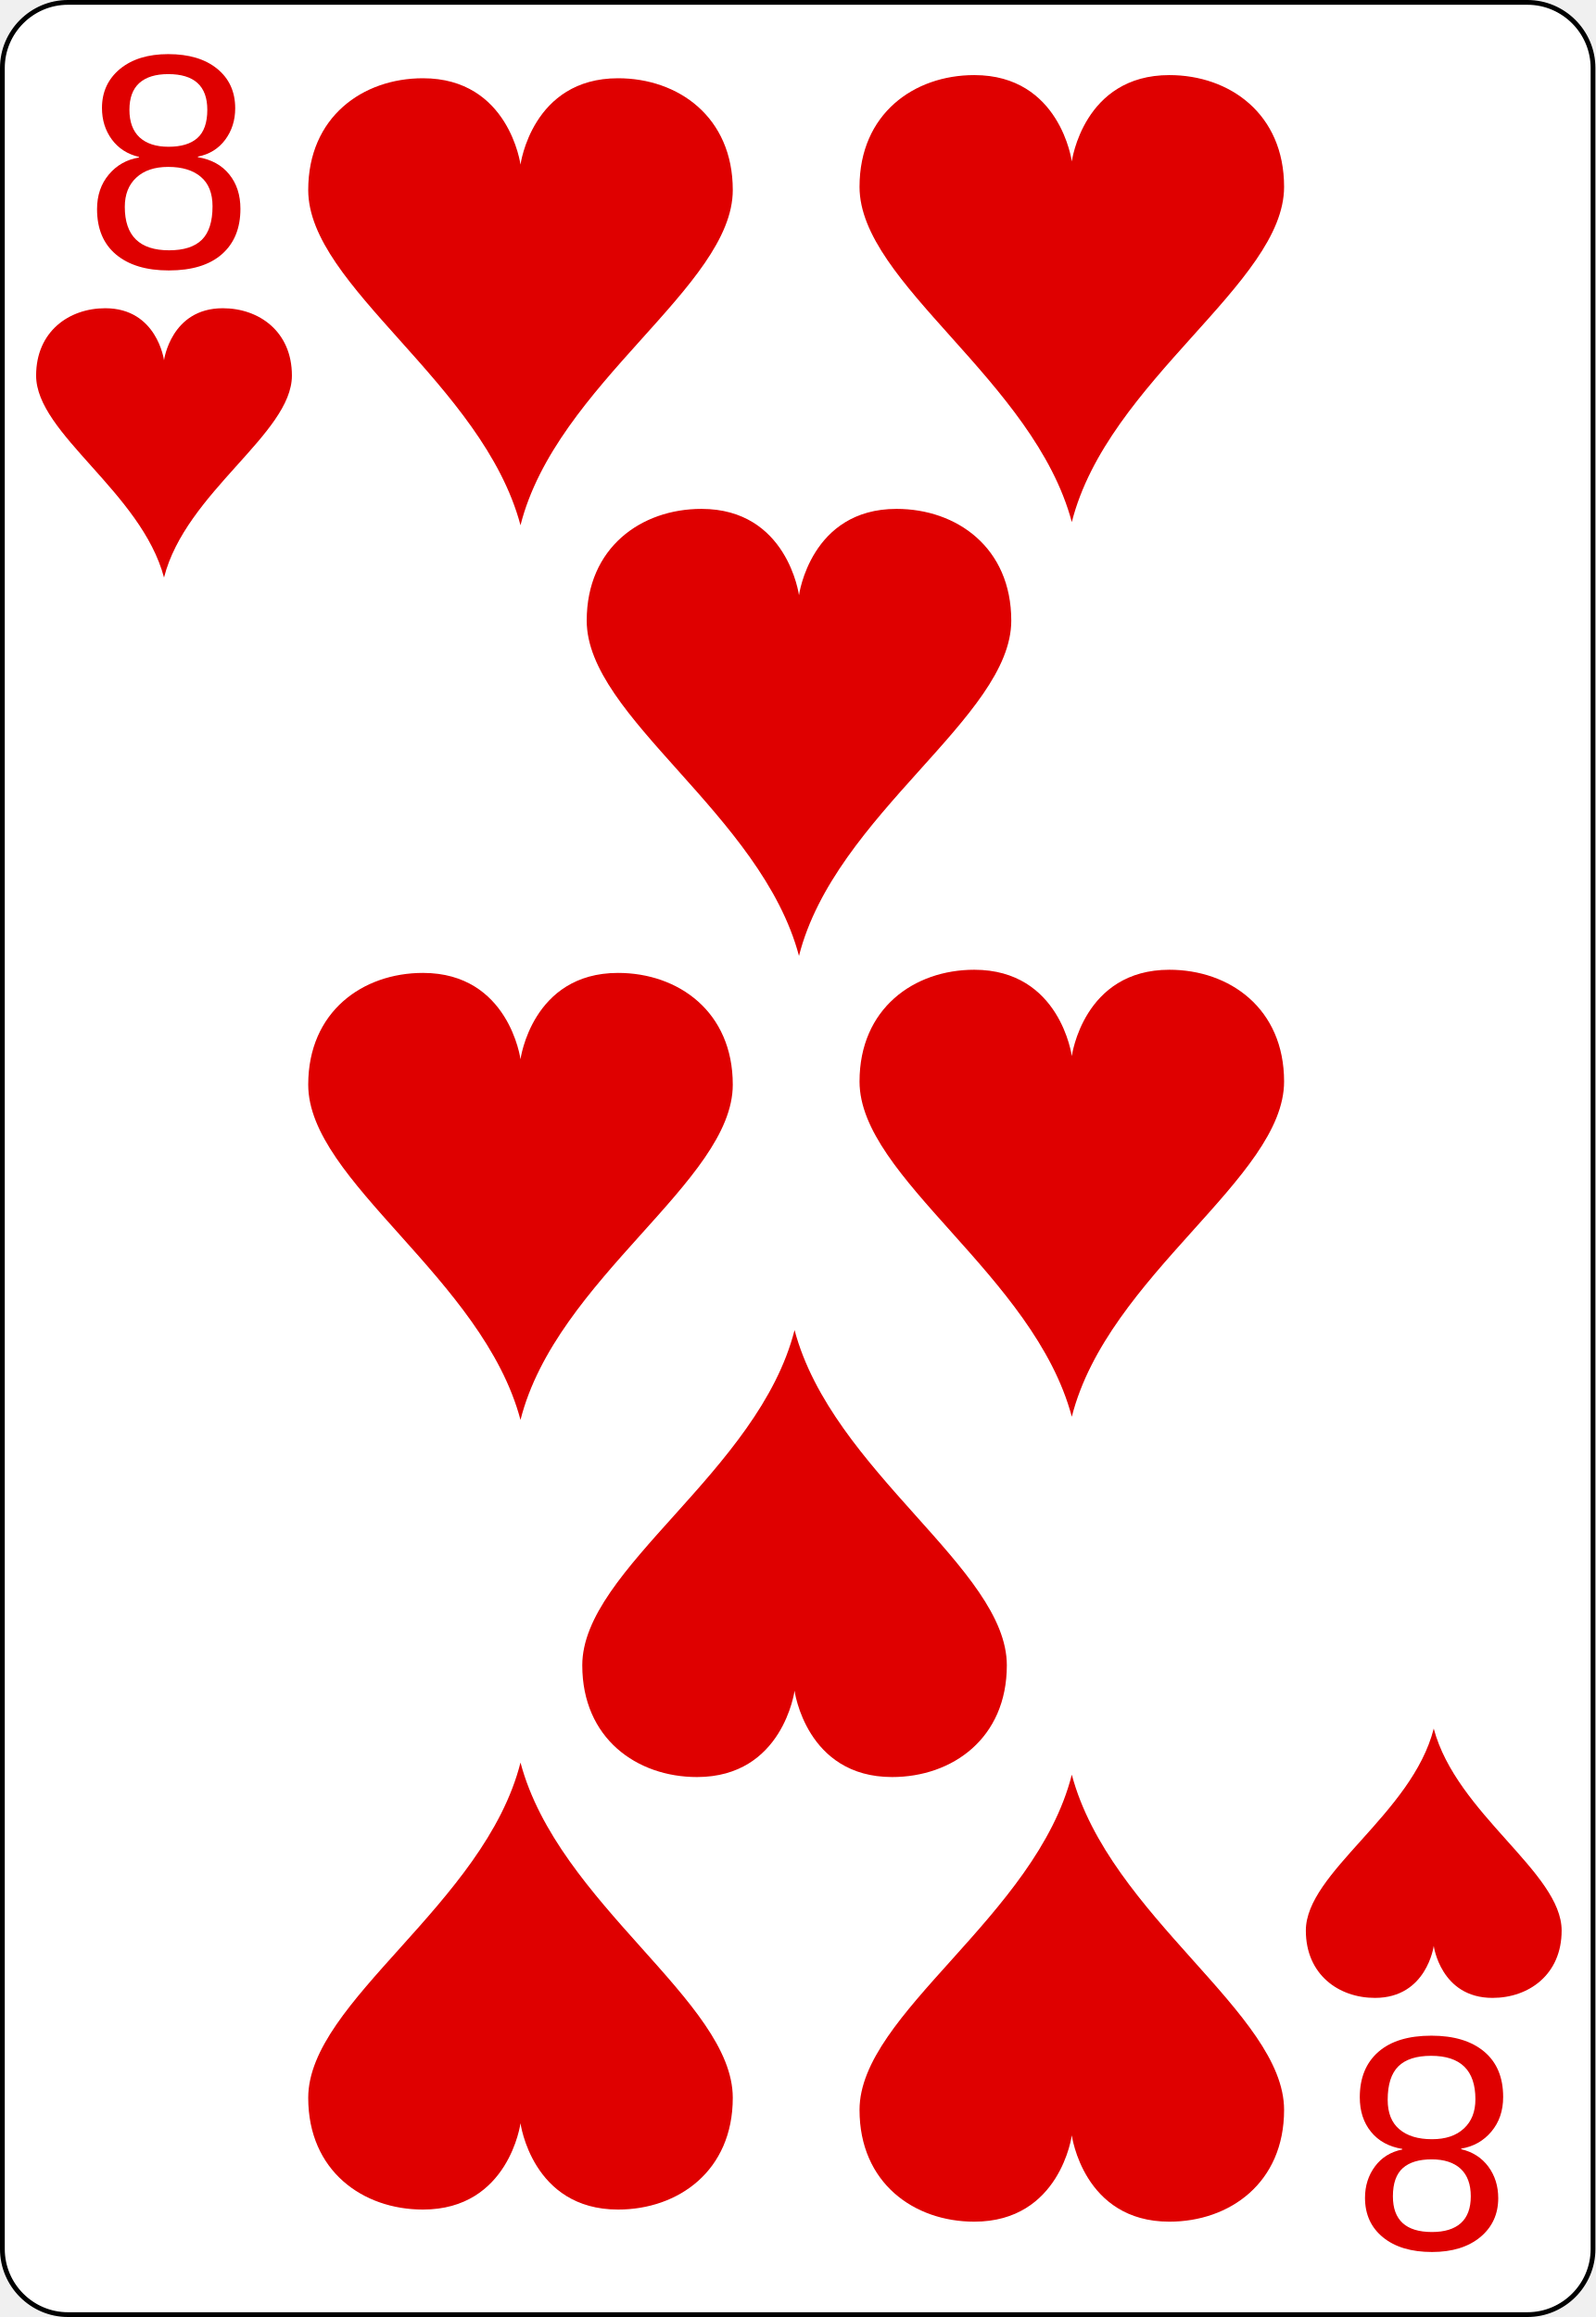
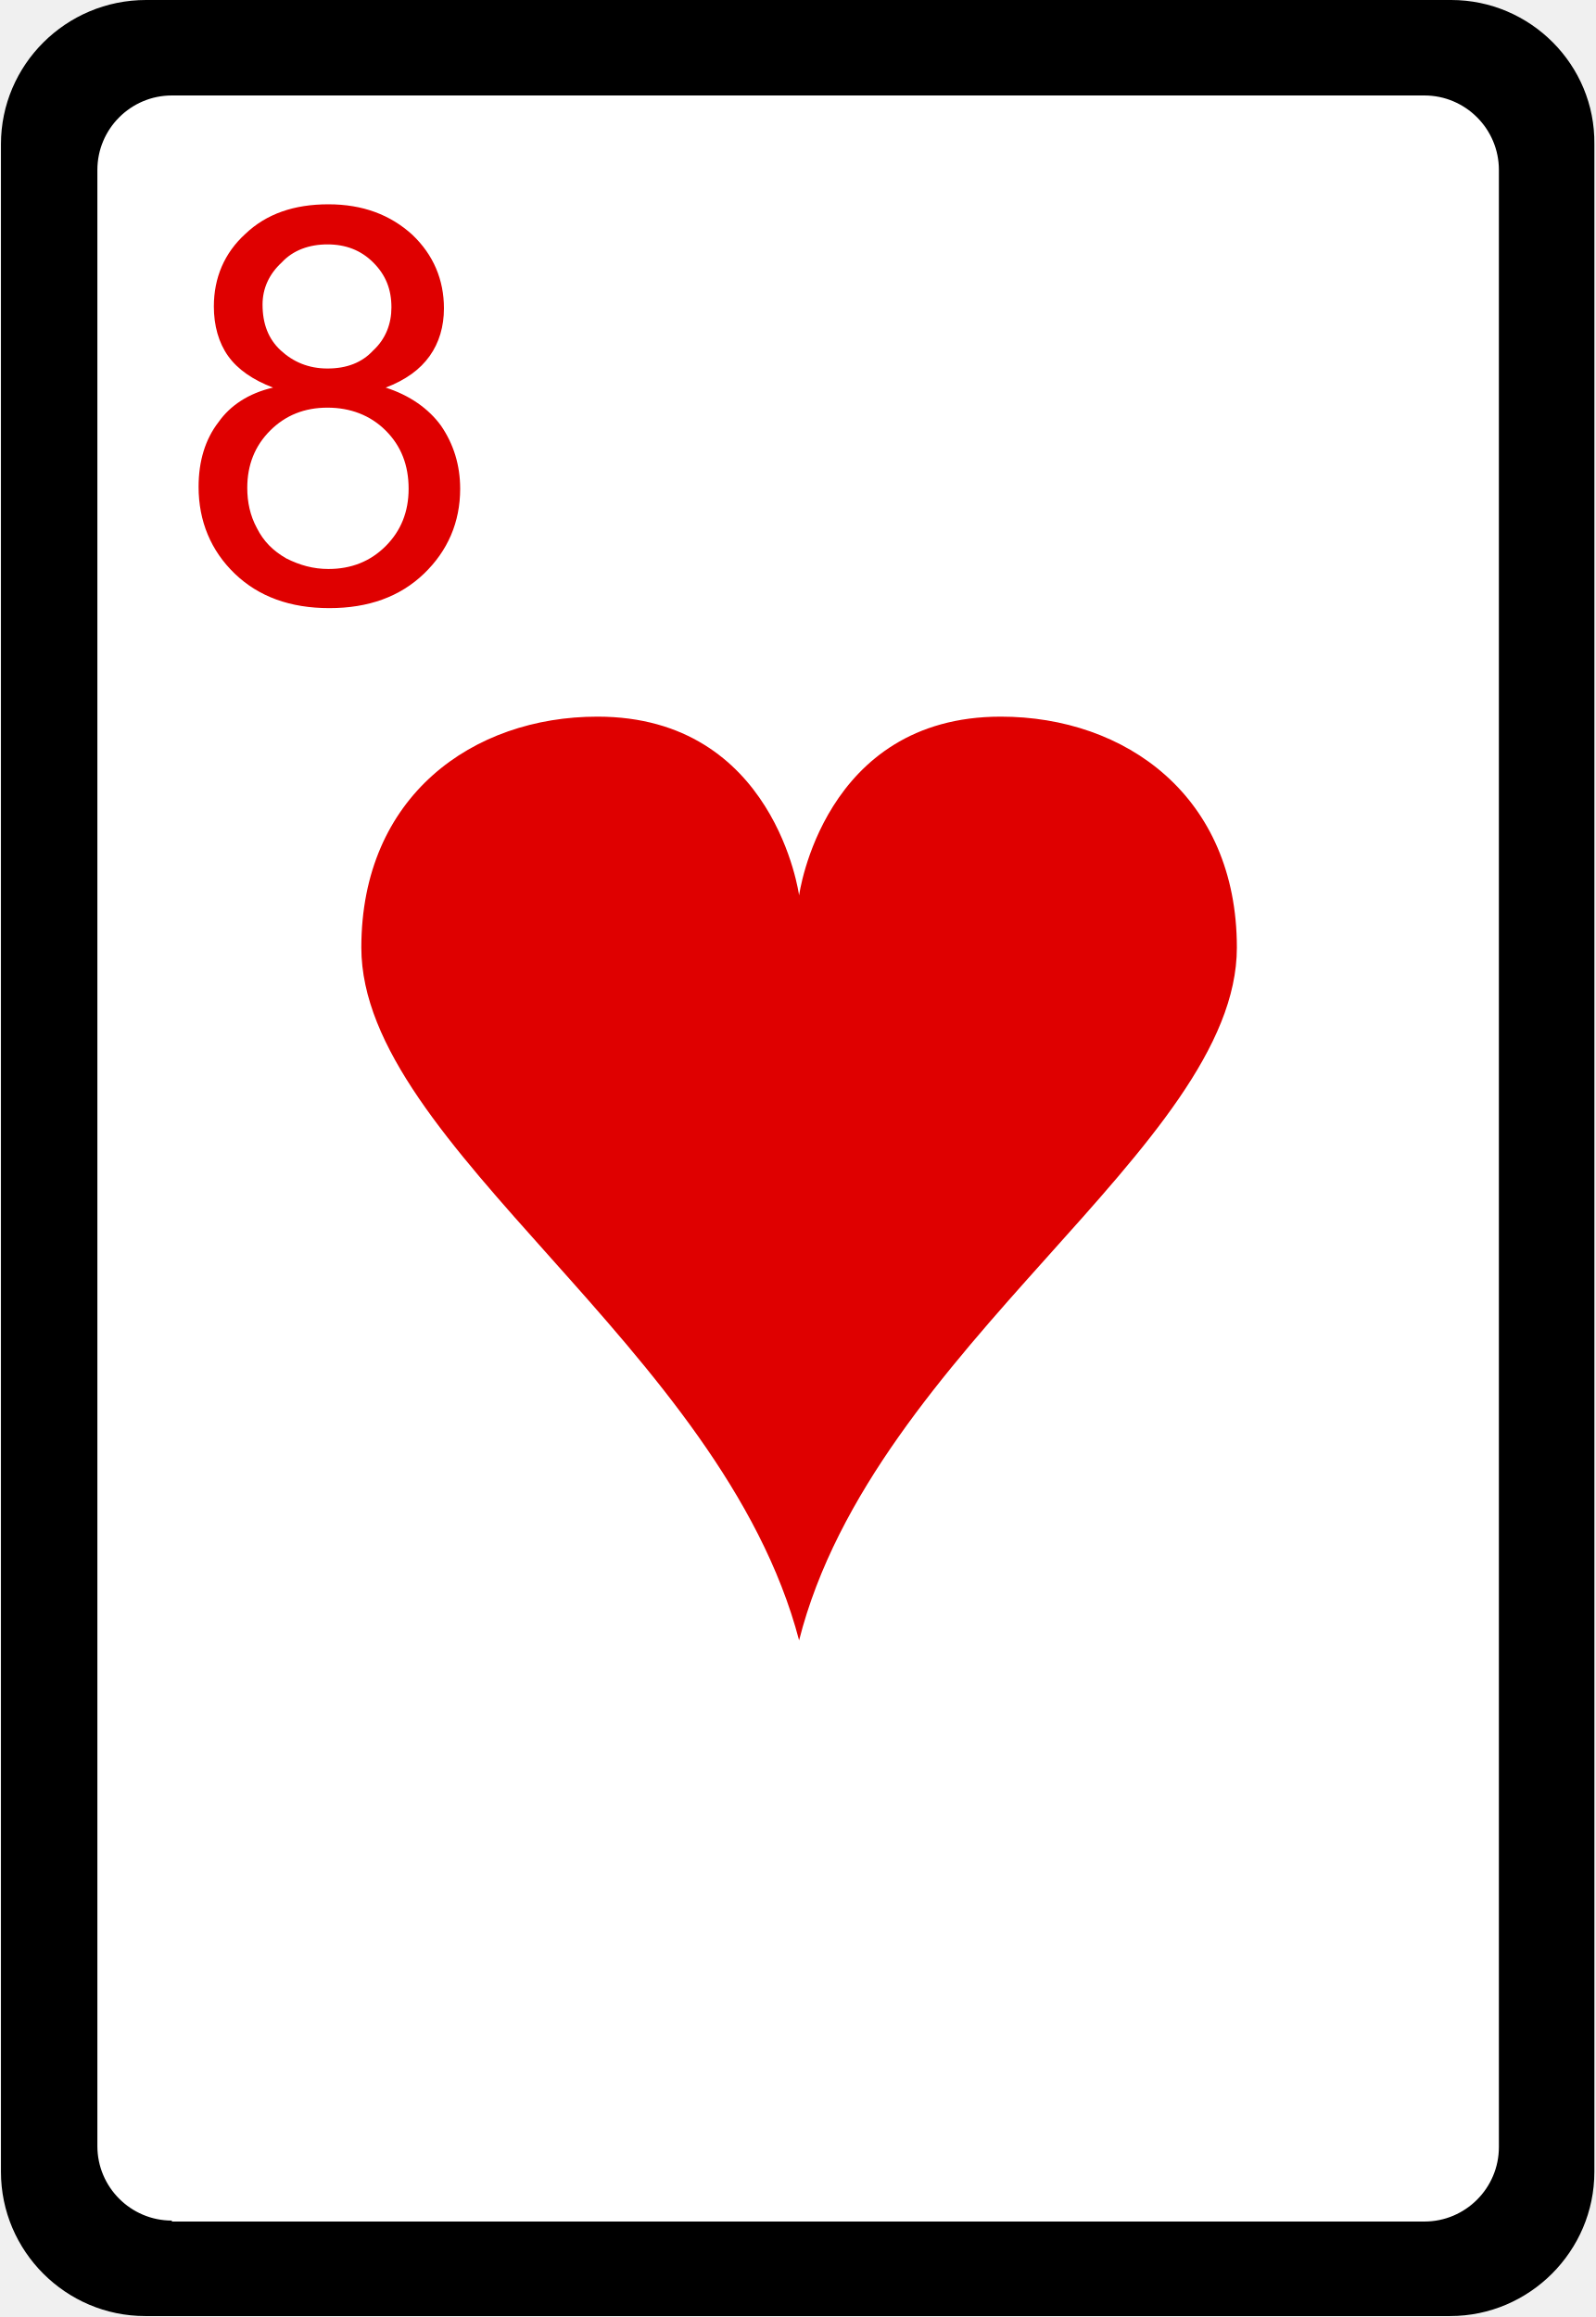
- <svg xmlns="http://www.w3.org/2000/svg" xmlns:xlink="http://www.w3.org/1999/xlink" width="167.087pt" height="242.667pt" viewBox="0 0 167.087 242.667" xml:space="preserve" id="svg2" version="1.1">
-   <defs id="defs41">
-     <radialGradient xlink:href="#linearGradient3773" id="radialGradient3781" cx="-0.158" cy="-8.835" fx="-0.158" fy="-8.835" r="8" gradientTransform="matrix(-1.584269,-0.02349808,0.03071979,-2.477574,-0.2485638,-26.71351)" gradientUnits="userSpaceOnUse" />
-     <linearGradient id="linearGradient3773">
-       <stop style="stop-color:#000000;stop-opacity:1;" offset="0" id="stop3775" />
-       <stop style="stop-color:#000000;stop-opacity:0.649;" offset="1" id="stop3777" />
-     </linearGradient>
-     <radialGradient xlink:href="#linearGradient3773" id="radialGradient3957" cx="-0.158" cy="-8.835" fx="-0.158" fy="-8.835" r="8" gradientTransform="matrix(-1.584269,-0.02349808,0.03071979,-2.477574,-0.2485638,-26.71351)" gradientUnits="userSpaceOnUse" />
-     <linearGradient id="linearGradient3959">
-       <stop style="stop-color:#000000;stop-opacity:1;" offset="0" id="stop3961" />
-       <stop style="stop-color:#000000;stop-opacity:0.649;" offset="1" id="stop3963" />
-     </linearGradient>
-     <radialGradient r="81.903" fy="509.476" fx="168.025" cy="509.476" cx="168.025" gradientTransform="matrix(1.25656,-0.7774064,0.3366382,0.5361257,-221.2021,359.2426)" gradientUnits="userSpaceOnUse" id="radialGradient3975" xlink:href="#linearGradient3784-4" />
-     <linearGradient id="linearGradient3784-4">
-       <stop style="stop-color:#ffffff;stop-opacity:0.435;" offset="0" id="stop3786-8" />
-       <stop style="stop-color:#000000;stop-opacity:0;" offset="1" id="stop3788-6" />
-     </linearGradient>
-     <radialGradient xlink:href="#linearGradient3784-4-5" id="radialGradient3929" gradientUnits="userSpaceOnUse" gradientTransform="matrix(1.25656,-0.7774064,0.3366382,0.5361257,-221.2021,359.2426)" cx="168.025" cy="509.476" fx="168.025" fy="509.476" r="81.903" />
-     <linearGradient id="linearGradient3784-4-5">
-       <stop style="stop-color:#ffffff;stop-opacity:0.489;" offset="0" id="stop3786-8-0" />
-       <stop style="stop-color:#000000;stop-opacity:0;" offset="1" id="stop3788-6-3" />
-     </linearGradient>
-     <radialGradient xlink:href="#linearGradient3784-4-1" id="radialGradient3927" gradientUnits="userSpaceOnUse" gradientTransform="matrix(1.25656,-0.7774064,0.3366382,0.5361257,-221.2021,359.2426)" cx="168.025" cy="509.476" fx="168.025" fy="509.476" r="81.903" />
-     <linearGradient id="linearGradient3784-4-1">
-       <stop style="stop-color:#ffffff;stop-opacity:0.237;" offset="0" id="stop3786-8-03" />
-       <stop style="stop-color:#000000;stop-opacity:0;" offset="1" id="stop3788-6-6" />
-     </linearGradient>
-     <radialGradient xlink:href="#linearGradient3768" id="radialGradient3776" cx="-0.206" cy="-4.579" fx="-0.206" fy="-4.579" r="8" gradientTransform="matrix(-1,0,0,-1.720176,-0.4120407,-13.02719)" gradientUnits="userSpaceOnUse" />
-     <linearGradient id="linearGradient3768">
-       <stop style="stop-color:#df0000;stop-opacity:1;" offset="0" id="stop3770" />
-       <stop style="stop-color:#df0000;stop-opacity:0.672;" offset="1" id="stop3772" />
-     </linearGradient>
-     <radialGradient r="81.903" fy="511.223" fx="171.487" cy="511.223" cx="171.487" gradientTransform="matrix(1.152989,-0.6739155,0.3948202,0.6754904,-233.6326,270.4008)" gradientUnits="userSpaceOnUse" id="radialGradient4013" xlink:href="#linearGradient3784-4-6" />
-     <linearGradient id="linearGradient3784-4-6">
-       <stop style="stop-color:#ffffff;stop-opacity:0.313;" offset="0" id="stop3786-8-8" />
-       <stop style="stop-color:#000000;stop-opacity:0;" offset="1" id="stop3788-6-8" />
-     </linearGradient>
-     <radialGradient r="81.903" fy="492.632" fx="159.354" cy="492.632" cx="159.354" gradientTransform="matrix(1.089478,-0.715138,0.4464527,0.6562658,-244.9333,290.9185)" gradientUnits="userSpaceOnUse" id="radialGradient4013-8" xlink:href="#linearGradient3784-4-2" />
-     <linearGradient id="linearGradient3784-4-2">
-       <stop style="stop-color:#ffffff;stop-opacity:0.29;" offset="0" id="stop3786-8-1" />
-       <stop style="stop-color:#000000;stop-opacity:0;" offset="1" id="stop3788-6-5" />
-     </linearGradient>
-     <radialGradient r="81.903" fy="492.632" fx="159.354" cy="492.632" cx="159.354" gradientTransform="matrix(1.089478,-0.715138,0.4464527,0.6562658,-244.9333,290.9185)" gradientUnits="userSpaceOnUse" id="radialGradient3073" xlink:href="#linearGradient3784-4-2" />
-   </defs>
-   <g id="Layer_x0020_1" style="fill-rule:nonzero;clip-rule:nonzero;stroke:#000000;stroke-miterlimit:4;">
-     <path style="fill:#FFFFFF;stroke-width:0.5;" d="M166.837,235.548c0,3.777-3.087,6.869-6.871,6.869H7.111c-3.775,0-6.861-3.092-6.861-6.869V7.12C0.25,3.343,3.336,0.25,7.111,0.25h152.855    c3.784,0,6.871,3.093,6.871,6.87v228.428z" id="path5" />
-     <g style="stroke:none;" id="g7">
-       <g id="g9">
- 				
- 			</g>
-     </g>
-     <g id="g15">
- 			
- 		</g>
-     <g id="g19">
- 			
- 		</g>
-     <g style="stroke:none;" id="g23">
-       <g id="g25">
- 				
- 			</g>
-     </g>
-     <g style="stroke:none;" id="g31">
-       <g id="g33">
- 				
- 			</g>
-     </g>
+ <svg xmlns="http://www.w3.org/2000/svg" version="1.1" id="svg2" x="0px" y="0px" viewBox="0 0 167.1 242.7" style="enable-background:new 0 0 167.1 242.7;" xml:space="preserve">
+   <style type="text/css">
+ 	.st0{fill:#FFFFFF;}
+ 	.st1{fill:#DF0000;}
+ 	.st2{enable-background:new    ;}
+ </style>
+   <path class="st0" d="M15,237.3c-4.5,0-8.1-3.6-8.1-8.1V13.4c0-4.5,3.6-8.1,8.1-8.1h136.8c4.5,0,8.1,3.6,8.1,8.1v215.8  c0,4.5-3.6,8.1-8.1,8.1H15z" />
+   <path d="M152,0h-0.1H15.4h-0.1C6.9,0,0.1,6.8,0.1,15.1v212.4c0,8.3,6.8,15.1,15.1,15.1h0.1h136.5h0.1c8.3,0,15.1-6.8,15.1-15.1V15.1  C167.1,6.8,160.3,0,152,0z M18,232.6c-4.3,0-7.8-3.5-7.8-7.8V17.8c0-4.3,3.5-7.8,7.8-7.8h131.2c4.3,0,7.8,3.5,7.8,7.8v207.1  c0,4.3-3.5,7.8-7.8,7.8H18z" />
+   <g id="layer1-9-6-8" transform="matrix(2.779008,0,0,2.600887,83.70107,56.85977)">
+     <path id="hl-8-8" class="st1" d="M7.6,7C0.9,7,0,14.2,0,14.2   S-0.9,7-7.6,7c-4.7,0-8.9,3.2-8.9,9.3c0,8,13.6,16.1,16.5,27.9c2.8-11.8,16.5-19.9,16.5-27.9C16.5,10.2,12.3,7,7.6,7z" />
  </g>
-   <text xml:space="preserve" style="font-size:32px;font-style:normal;font-weight:normal;line-height:125%;letter-spacing:0px;word-spacing:0px;fill:#df0000;fill-opacity:1;stroke:none;font-family:Bitstream Vera Sans" x="8.775" y="28.013" id="text3788">
-     <tspan id="tspan3790" x="8.775" y="28.013" style="font-style:normal;font-variant:normal;font-weight:normal;font-stretch:normal;fill:#df0000;fill-opacity:1;font-family:Arial;-inkscape-font-specification:Arial">8</tspan>
-   </text>
-   <g transform="matrix(1.674307,0,0,1.566992,17.17751,46.38532)" id="layer1-9-6" style="fill:#df0000;fill-opacity:1">
-     <path style="fill:#df0000;fill-opacity:1" id="hl-8" d="M 3.676,-9 C 0.433,-9 0,-5.523 0,-5.523 0,-5.523 -0.433,-9 -3.676,-9 -5.946,-9 -8,-7.441 -8,-4.5 -8,-0.614 -1.421,3.294 0,9 1.352,3.299 8,-0.614 8,-4.5 8,-7.441 5.946,-9 3.676,-9 z" />
-   </g>
-   <text xml:space="preserve" style="font-size:32px;font-style:normal;font-weight:normal;line-height:125%;letter-spacing:0px;word-spacing:0px;fill:#df0000;fill-opacity:1;stroke:none;font-family:Bitstream Vera Sans" x="-158.818" y="-213.515" id="text3788-4" transform="scale(-1,-1)">
-     <tspan id="tspan3790-3" x="-158.818" y="-213.515" style="font-style:normal;font-variant:normal;font-weight:normal;font-stretch:normal;fill:#df0000;fill-opacity:1;font-family:Arial;-inkscape-font-specification:Arial">8</tspan>
-   </text>
-   <g transform="matrix(-1.674307,0,0,-1.566992,150.156,195.1431)" id="layer1-9-6-5" style="fill:#df0000;fill-opacity:1">
-     <path style="fill:#df0000;fill-opacity:1" id="hl-8-1" d="M 3.676,-9 C 0.433,-9 0,-5.523 0,-5.523 0,-5.523 -0.433,-9 -3.676,-9 -5.946,-9 -8,-7.441 -8,-4.5 -8,-0.614 -1.421,3.294 0,9 1.352,3.299 8,-0.614 8,-4.5 8,-7.441 5.946,-9 3.676,-9 z" />
-   </g>
-   <g transform="matrix(2.779008,0,0,2.600887,54.51227,31.60377)" id="layer1-9-6-8" style="fill:#df0000;fill-opacity:1">
-     <path style="fill:#df0000;fill-opacity:1" id="hl-8-8" d="M 3.676,-9 C 0.433,-9 0,-5.523 0,-5.523 0,-5.523 -0.433,-9 -3.676,-9 -5.946,-9 -8,-7.441 -8,-4.5 -8,-0.614 -1.421,3.294 0,9 1.352,3.299 8,-0.614 8,-4.5 8,-7.441 5.946,-9 3.676,-9 z" />
-   </g>
-   <g transform="matrix(-2.779008,0,0,-2.600887,54.51227,208.0062)" id="layer1-9-6-8-9" style="fill:#df0000;fill-opacity:1">
-     <path style="fill:#df0000;fill-opacity:1" id="hl-8-8-5" d="M 3.676,-9 C 0.433,-9 0,-5.523 0,-5.523 0,-5.523 -0.433,-9 -3.676,-9 -5.946,-9 -8,-7.441 -8,-4.5 -8,-0.614 -1.421,3.294 0,9 1.352,3.299 8,-0.614 8,-4.5 8,-7.441 5.946,-9 3.676,-9 z" />
-   </g>
-   <g transform="matrix(2.779008,0,0,2.600887,54.51227,125.3046)" id="layer1-9-6-8-8" style="fill:#df0000;fill-opacity:1">
-     <path style="fill:#df0000;fill-opacity:1" id="hl-8-8-8" d="M 3.676,-9 C 0.433,-9 0,-5.523 0,-5.523 0,-5.523 -0.433,-9 -3.676,-9 -5.946,-9 -8,-7.441 -8,-4.5 -8,-0.614 -1.421,3.294 0,9 1.352,3.299 8,-0.614 8,-4.5 8,-7.441 5.946,-9 3.676,-9 z" />
-   </g>
-   <g transform="matrix(2.779008,0,0,2.600887,112.2504,31.27278)" id="layer1-9-6-8-88" style="fill:#df0000;fill-opacity:1">
-     <path style="fill:#df0000;fill-opacity:1" id="hl-8-8-4" d="M 3.676,-9 C 0.433,-9 0,-5.523 0,-5.523 0,-5.523 -0.433,-9 -3.676,-9 -5.946,-9 -8,-7.441 -8,-4.5 -8,-0.614 -1.421,3.294 0,9 1.352,3.299 8,-0.614 8,-4.5 8,-7.441 5.946,-9 3.676,-9 z" />
-   </g>
-   <g transform="matrix(-2.779008,0,0,-2.600887,112.2504,209.2752)" id="layer1-9-6-8-9-3" style="fill:#df0000;fill-opacity:1">
-     <path style="fill:#df0000;fill-opacity:1" id="hl-8-8-5-1" d="M 3.676,-9 C 0.433,-9 0,-5.523 0,-5.523 0,-5.523 -0.433,-9 -3.676,-9 -5.946,-9 -8,-7.441 -8,-4.5 -8,-0.614 -1.421,3.294 0,9 1.352,3.299 8,-0.614 8,-4.5 8,-7.441 5.946,-9 3.676,-9 z" />
-   </g>
-   <g transform="matrix(2.779008,0,0,2.600887,112.2504,124.9736)" id="layer1-9-6-8-8-4" style="fill:#df0000;fill-opacity:1">
-     <path style="fill:#df0000;fill-opacity:1" id="hl-8-8-8-9" d="M 3.676,-9 C 0.433,-9 0,-5.523 0,-5.523 0,-5.523 -0.433,-9 -3.676,-9 -5.946,-9 -8,-7.441 -8,-4.5 -8,-0.614 -1.421,3.294 0,9 1.352,3.299 8,-0.614 8,-4.5 8,-7.441 5.946,-9 3.676,-9 z" />
-   </g>
-   <g transform="matrix(2.779008,0,0,2.600887,83.67827,76.70508)" id="layer1-9-6-8-884" style="fill:#df0000;fill-opacity:1">
-     <path style="fill:#df0000;fill-opacity:1" id="hl-8-8-3" d="M 3.676,-9 C 0.433,-9 0,-5.523 0,-5.523 0,-5.523 -0.433,-9 -3.676,-9 -5.946,-9 -8,-7.441 -8,-4.5 -8,-0.614 -1.421,3.294 0,9 1.352,3.299 8,-0.614 8,-4.5 8,-7.441 5.946,-9 3.676,-9 z" />
-   </g>
-   <g transform="matrix(-2.779008,0,0,-2.600887,83.2134,162.7078)" id="layer1-9-6-8-884-8" style="fill:#df0000;fill-opacity:1">
-     <path style="fill:#df0000;fill-opacity:1" id="hl-8-8-3-8" d="M 3.676,-9 C 0.433,-9 0,-5.523 0,-5.523 0,-5.523 -0.433,-9 -3.676,-9 -5.946,-9 -8,-7.441 -8,-4.5 -8,-0.614 -1.421,3.294 0,9 1.352,3.299 8,-0.614 8,-4.5 8,-7.441 5.946,-9 3.676,-9 z" />
+   <g class="st2">
+     <path class="st1" d="M28.6,40.6c-2.1-0.8-3.7-1.9-4.7-3.3c-1-1.4-1.5-3.2-1.5-5.2c0-3,1.1-5.6,3.3-7.6c2.2-2.1,5.1-3.1,8.7-3.1   c3.6,0,6.5,1.1,8.8,3.2c2.2,2.1,3.3,4.7,3.3,7.7c0,1.9-0.5,3.6-1.5,5c-1,1.4-2.5,2.5-4.6,3.3c2.5,0.8,4.5,2.2,5.8,4   c1.3,1.9,2,4.1,2,6.6c0,3.5-1.3,6.5-3.8,8.9c-2.5,2.4-5.8,3.6-9.9,3.6c-4.1,0-7.4-1.2-9.9-3.6c-2.5-2.4-3.8-5.5-3.8-9.1   c0-2.7,0.7-5,2.1-6.8C24.1,42.5,26,41.2,28.6,40.6z M25.9,51.1c0,1.5,0.3,2.9,1,4.2c0.7,1.4,1.7,2.4,3.1,3.2   c1.4,0.7,2.8,1.1,4.4,1.1c2.4,0,4.4-0.8,6-2.4c1.6-1.6,2.4-3.6,2.4-6c0-2.5-0.8-4.5-2.4-6.1c-1.6-1.6-3.7-2.4-6.1-2.4   c-2.4,0-4.4,0.8-6,2.4C26.7,46.7,25.9,48.7,25.9,51.1z M27.5,31.9c0,2,0.6,3.6,1.9,4.8c1.3,1.2,2.9,1.9,4.9,1.9   c2,0,3.6-0.6,4.8-1.9c1.3-1.2,1.9-2.8,1.9-4.5c0-1.9-0.6-3.4-1.9-4.7c-1.3-1.3-2.9-1.9-4.8-1.9c-1.9,0-3.6,0.6-4.8,1.9   C28.2,28.7,27.5,30.2,27.5,31.9z" />
  </g>
</svg>
